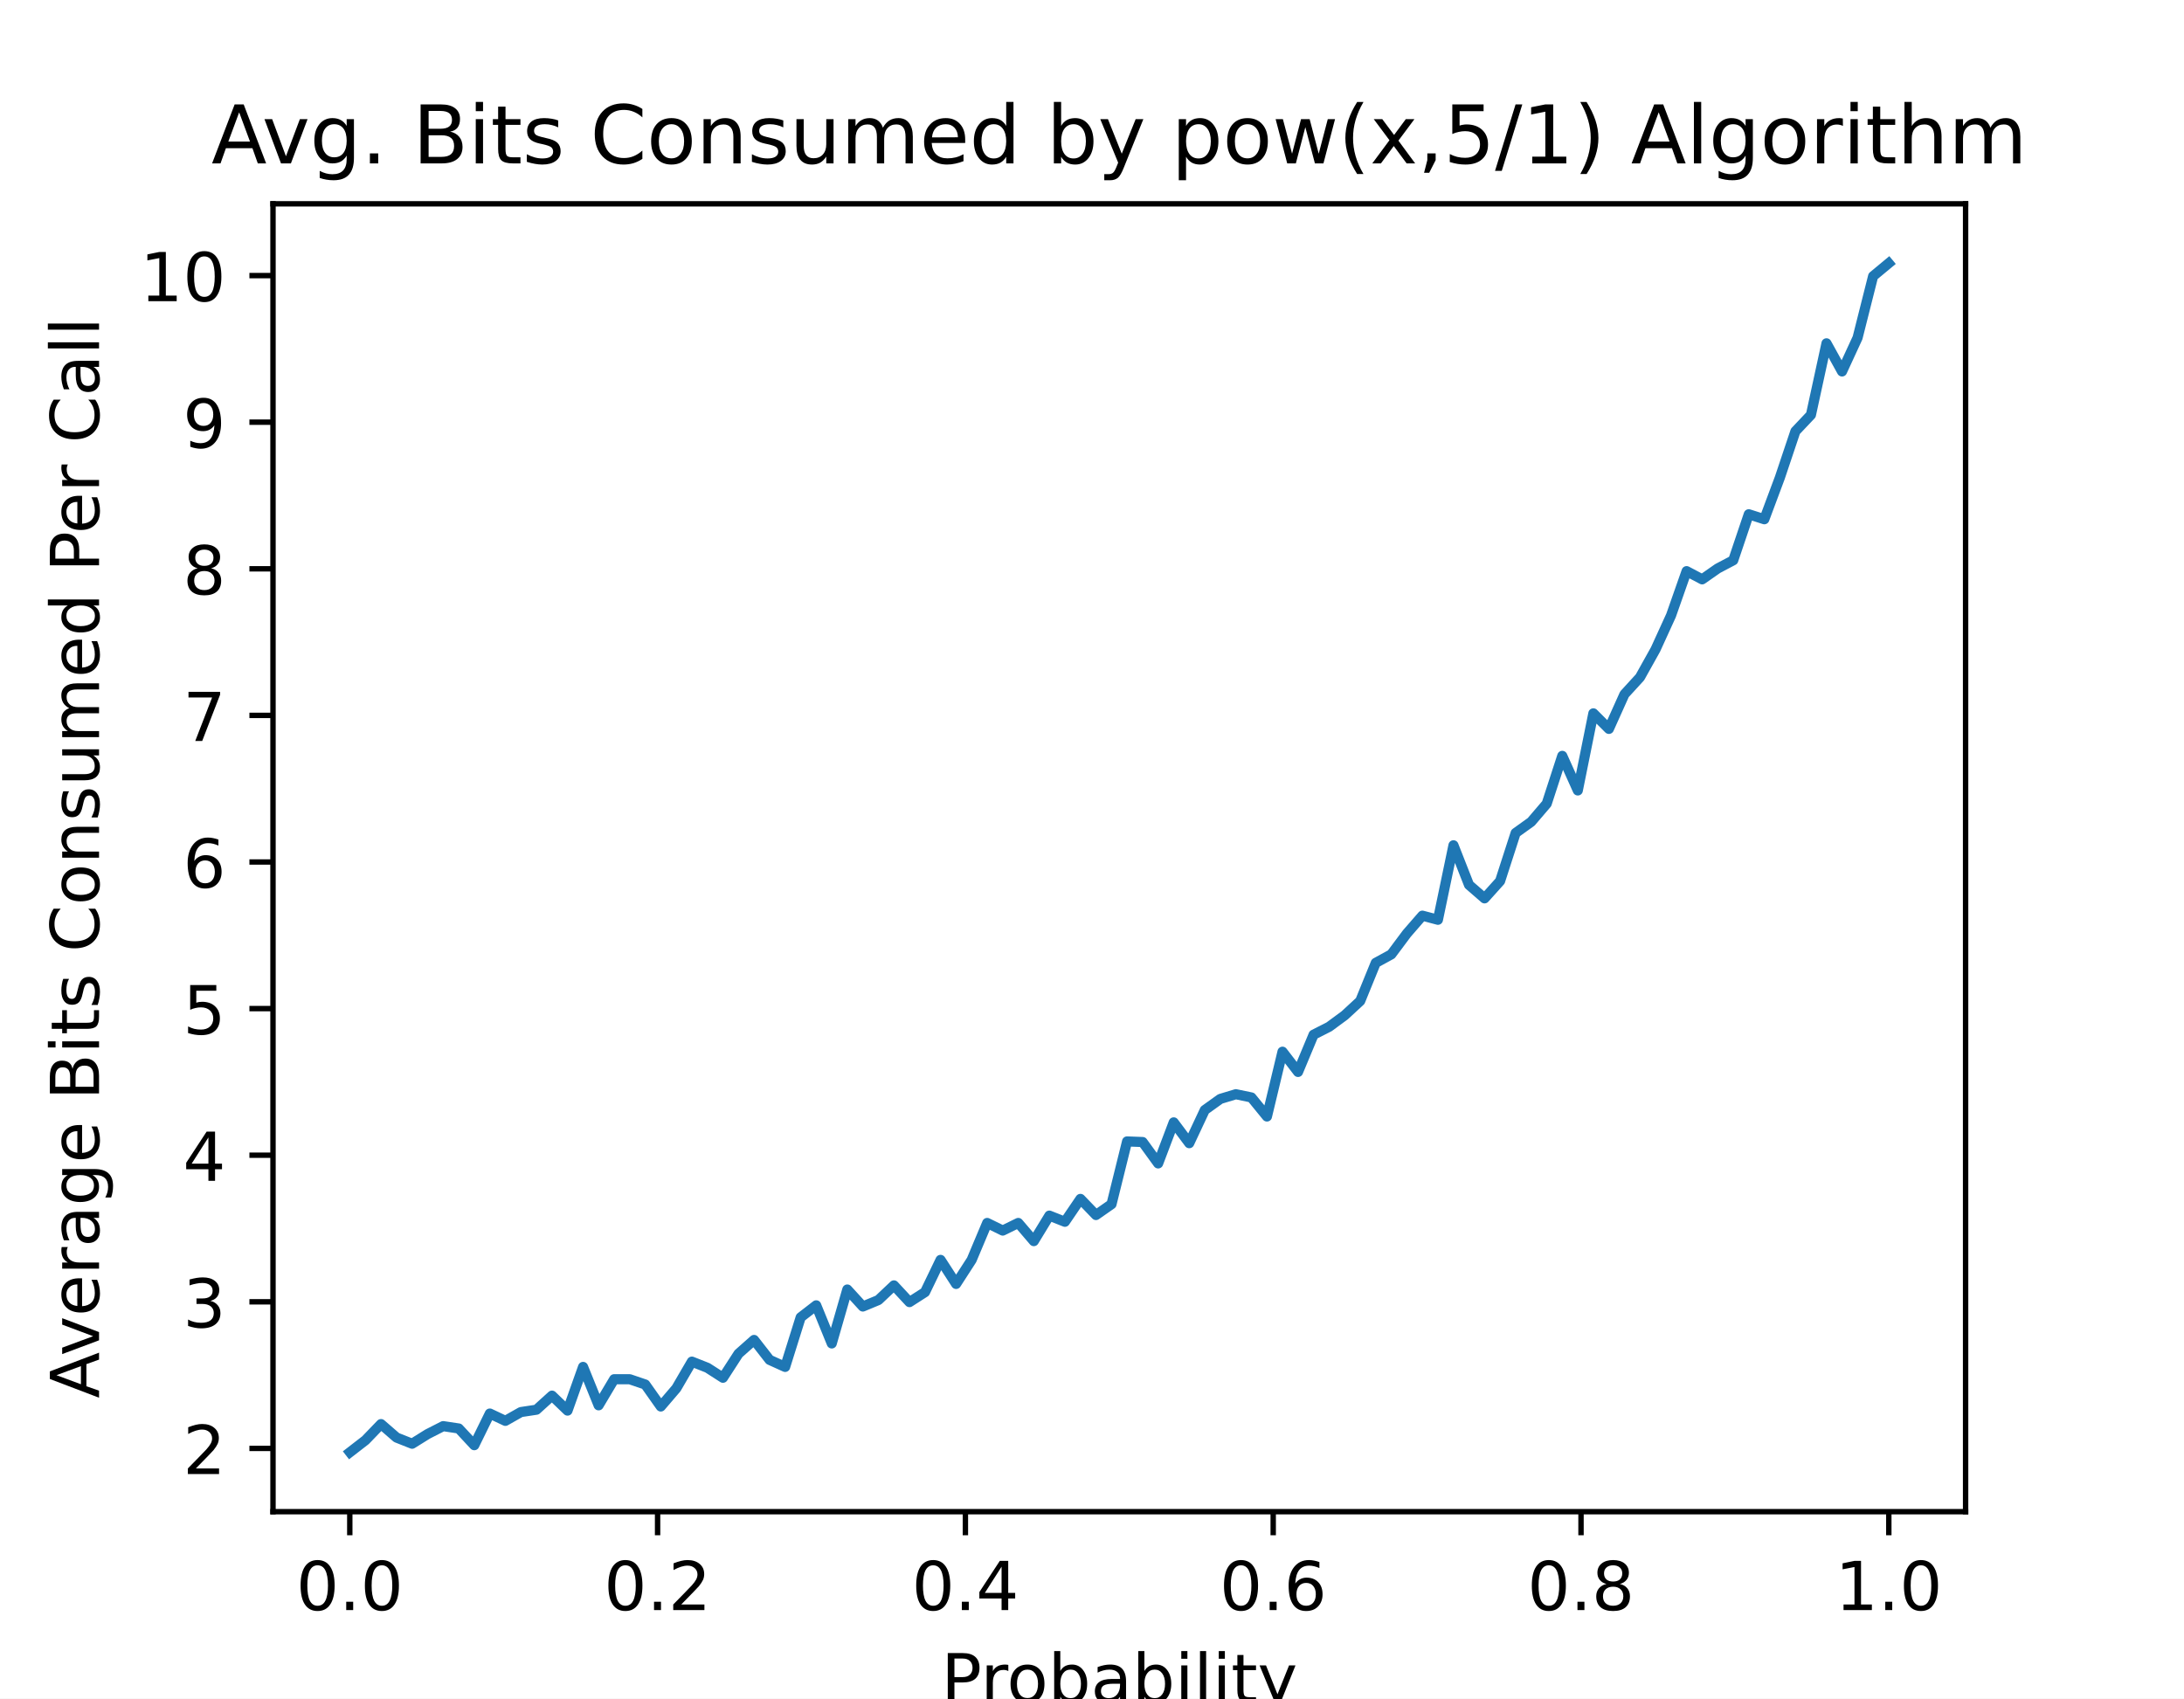
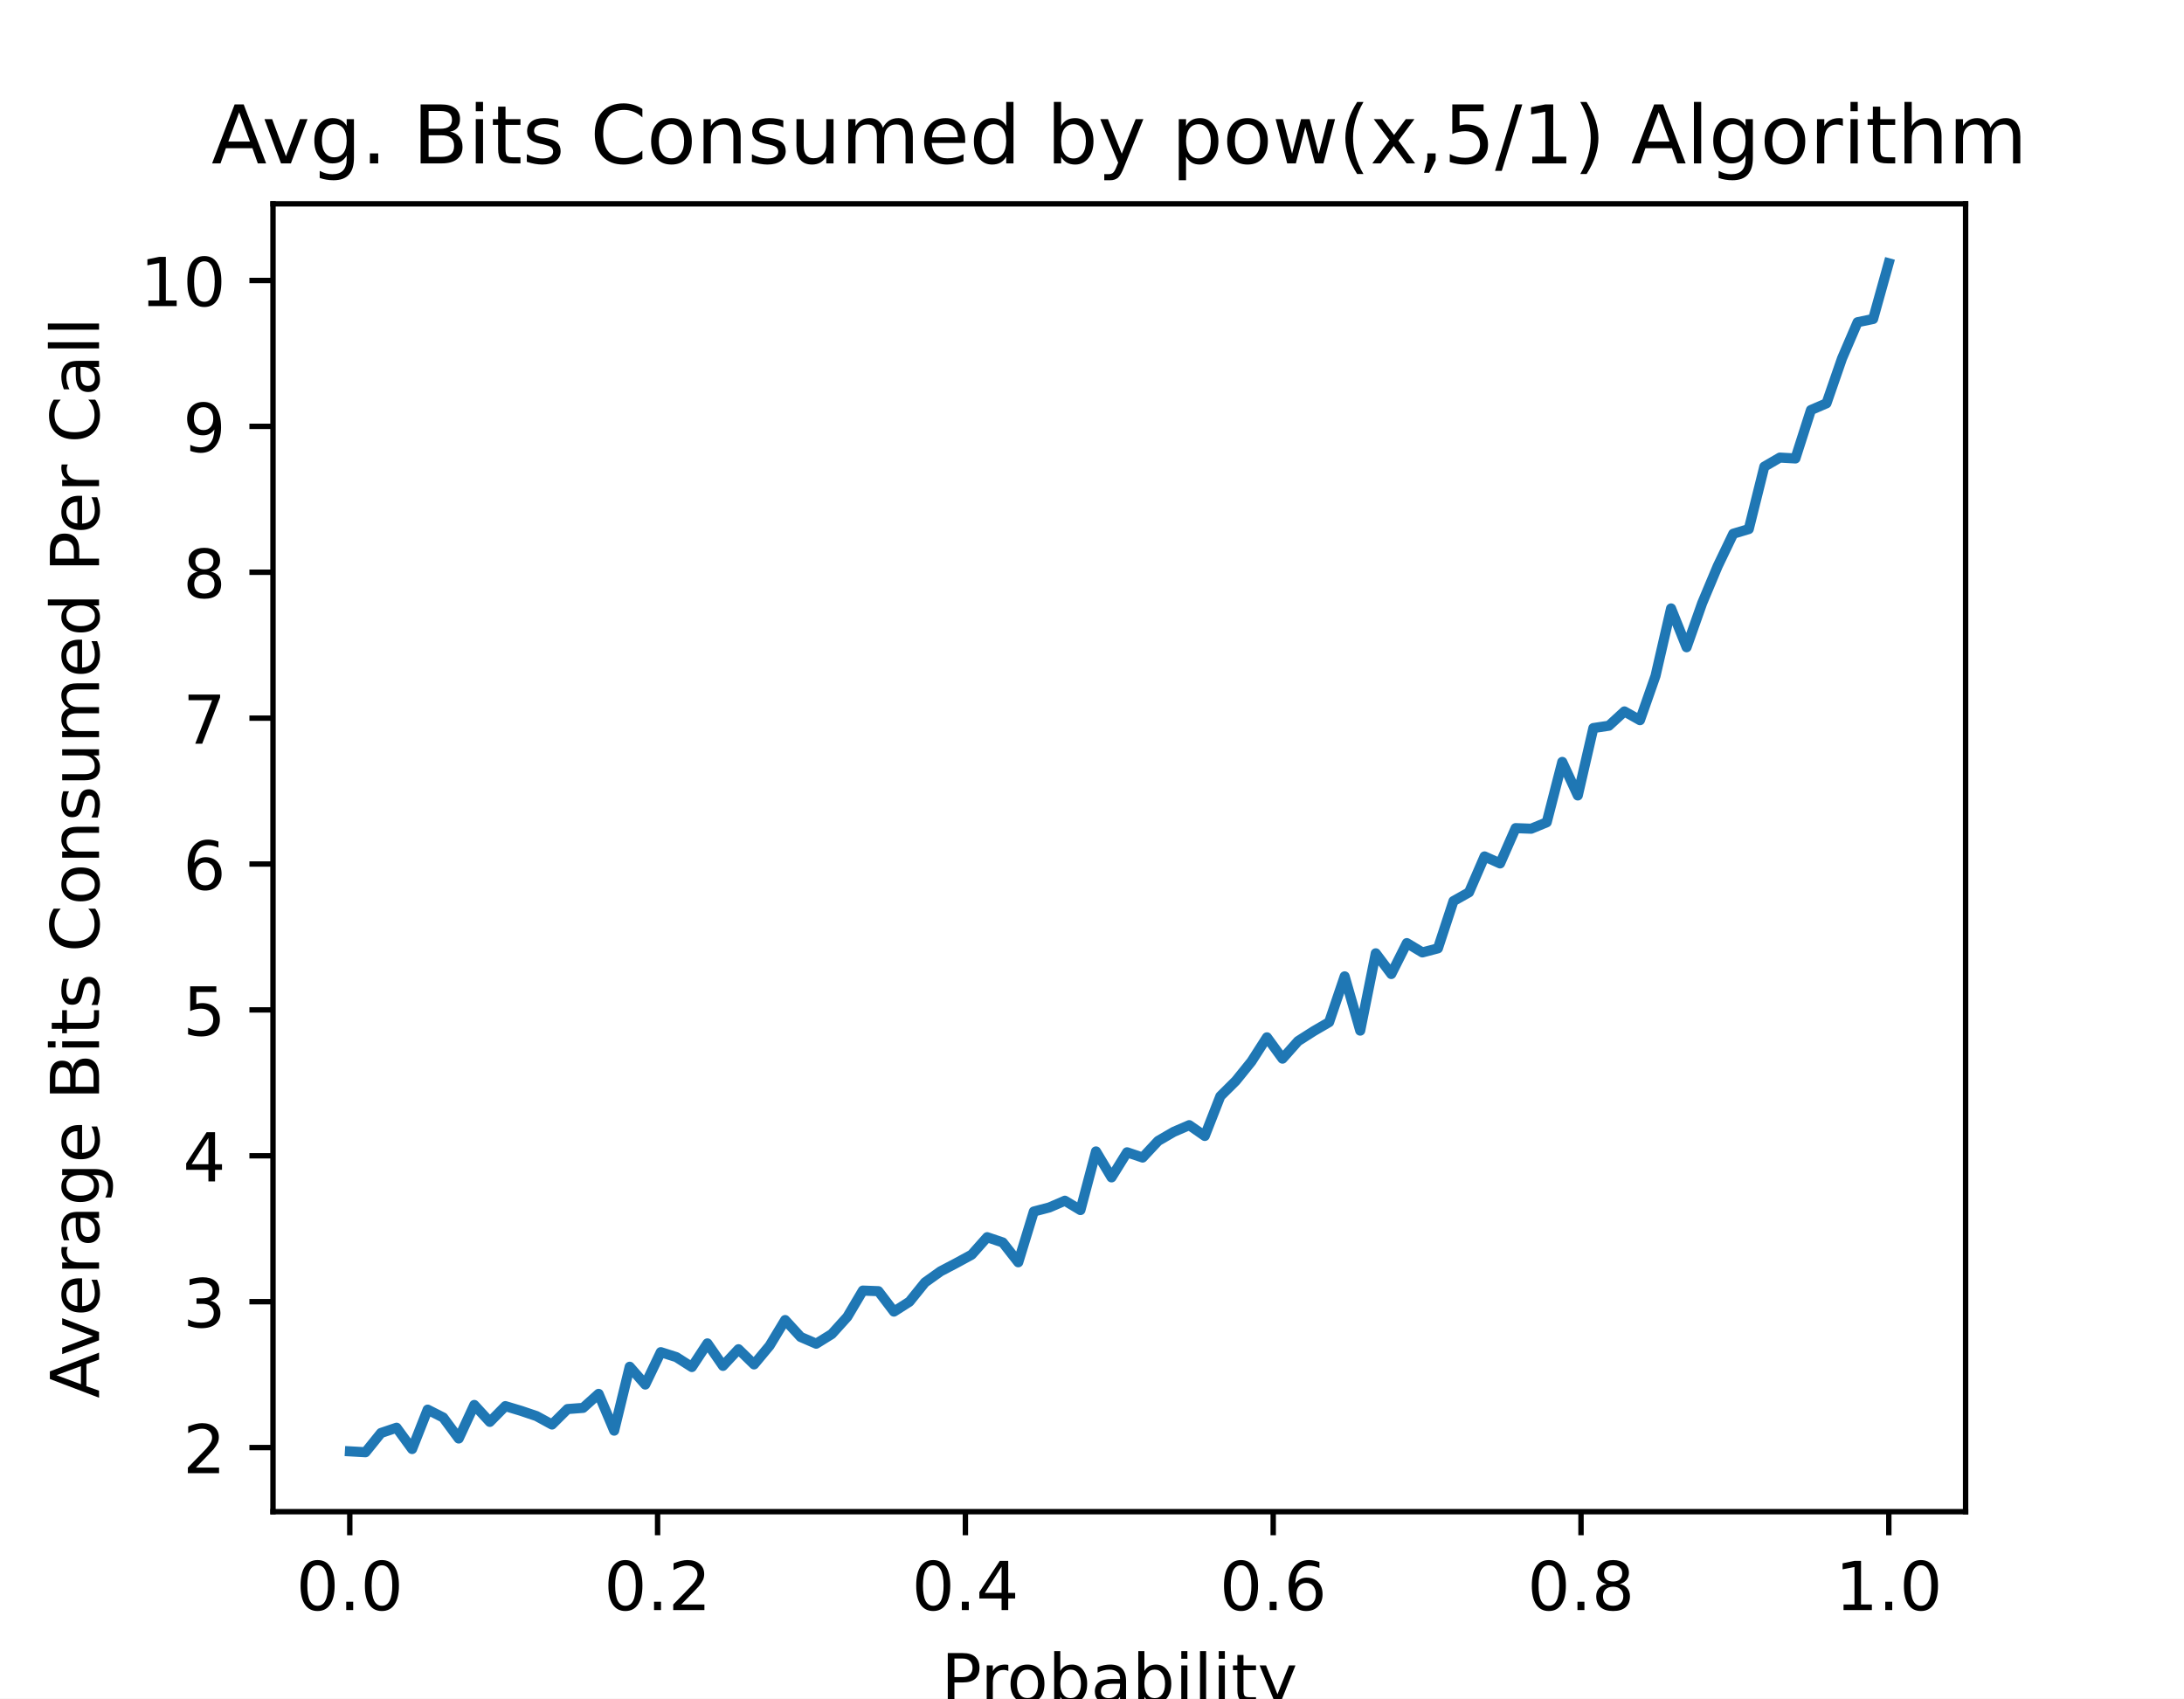
<svg xmlns="http://www.w3.org/2000/svg" xmlns:xlink="http://www.w3.org/1999/xlink" height="252pt" version="1.1" viewBox="0 0 324 252" width="324pt">
  <defs>
    <style type="text/css">
*{stroke-linecap:butt;stroke-linejoin:round;}
  </style>
  </defs>
  <g id="figure_1">
    <g id="patch_1">
      <path d="M 0 252  L 324 252  L 324 0  L 0 0  z " style="fill:#ffffff;" />
    </g>
    <g id="axes_1">
      <g id="patch_2">
        <path d="M 40.5 224.28  L 291.6 224.28  L 291.6 30.24  L 40.5 30.24  z " style="fill:#ffffff;" />
      </g>
      <g id="matplotlib.axis_1">
        <g id="xtick_1">
          <g id="line2d_1">
            <defs>
-               <path d="M 0 0  L 0 3.5  " id="m4f09538ef7" style="stroke:#000000;stroke-width:0.8;" />
+               <path d="M 0 0  L 0 3.5  " id="m790d26763f" style="stroke:#000000;stroke-width:0.8;" />
            </defs>
            <g>
-               <use style="stroke:#000000;stroke-width:0.8;" x="51.891" xlink:href="#m4f09538ef7" y="224.28" />
+               <use style="stroke:#000000;stroke-width:0.8;" x="51.891" xlink:href="#m790d26763f" y="224.28" />
            </g>
          </g>
          <g id="text_1">
            <text style="font-family:DejaVu Sans;font-size:10px;font-style:normal;font-weight:normal;text-anchor:middle;" transform="rotate(-0, 51.89081, 238.8784)" x="51.891" y="238.878">0.0</text>
          </g>
        </g>
        <g id="xtick_2">
          <g id="line2d_2">
            <g>
-               <use style="stroke:#000000;stroke-width:0.8;" x="97.554" xlink:href="#m4f09538ef7" y="224.28" />
+               <use style="stroke:#000000;stroke-width:0.8;" x="97.554" xlink:href="#m790d26763f" y="224.28" />
            </g>
          </g>
          <g id="text_2">
            <text style="font-family:DejaVu Sans;font-size:10px;font-style:normal;font-weight:normal;text-anchor:middle;" transform="rotate(-0, 97.55448, 238.8784)" x="97.554" y="238.878">0.2</text>
          </g>
        </g>
        <g id="xtick_3">
          <g id="line2d_3">
            <g>
-               <use style="stroke:#000000;stroke-width:0.8;" x="143.218" xlink:href="#m4f09538ef7" y="224.28" />
+               <use style="stroke:#000000;stroke-width:0.8;" x="143.218" xlink:href="#m790d26763f" y="224.28" />
            </g>
          </g>
          <g id="text_3">
            <text style="font-family:DejaVu Sans;font-size:10px;font-style:normal;font-weight:normal;text-anchor:middle;" transform="rotate(-0, 143.2182, 238.8784)" x="143.218" y="238.878">0.4</text>
          </g>
        </g>
        <g id="xtick_4">
          <g id="line2d_4">
            <g>
-               <use style="stroke:#000000;stroke-width:0.8;" x="188.882" xlink:href="#m4f09538ef7" y="224.28" />
+               <use style="stroke:#000000;stroke-width:0.8;" x="188.882" xlink:href="#m790d26763f" y="224.28" />
            </g>
          </g>
          <g id="text_4">
            <text style="font-family:DejaVu Sans;font-size:10px;font-style:normal;font-weight:normal;text-anchor:middle;" transform="rotate(-0, 188.8818, 238.8784)" x="188.882" y="238.878">0.6</text>
          </g>
        </g>
        <g id="xtick_5">
          <g id="line2d_5">
            <g>
-               <use style="stroke:#000000;stroke-width:0.8;" x="234.546" xlink:href="#m4f09538ef7" y="224.28" />
+               <use style="stroke:#000000;stroke-width:0.8;" x="234.546" xlink:href="#m790d26763f" y="224.28" />
            </g>
          </g>
          <g id="text_5">
            <text style="font-family:DejaVu Sans;font-size:10px;font-style:normal;font-weight:normal;text-anchor:middle;" transform="rotate(-0, 234.5455, 238.8784)" x="234.546" y="238.878">0.8</text>
          </g>
        </g>
        <g id="xtick_6">
          <g id="line2d_6">
            <g>
-               <use style="stroke:#000000;stroke-width:0.8;" x="280.209" xlink:href="#m4f09538ef7" y="224.28" />
+               <use style="stroke:#000000;stroke-width:0.8;" x="280.209" xlink:href="#m790d26763f" y="224.28" />
            </g>
          </g>
          <g id="text_6">
            <text style="font-family:DejaVu Sans;font-size:10px;font-style:normal;font-weight:normal;text-anchor:middle;" transform="rotate(-0, 280.2092, 238.8784)" x="280.209" y="238.878">1.0</text>
          </g>
        </g>
        <g id="text_7">
          <text style="font-family:DejaVu Sans;font-size:10px;font-style:normal;font-weight:normal;text-anchor:middle;" transform="rotate(-0, 166.05, 252.5566)" x="166.05" y="252.557">Probability</text>
        </g>
      </g>
      <g id="matplotlib.axis_2">
        <g id="ytick_1">
          <g id="line2d_7">
            <defs>
-               <path d="M 0 0  L -3.5 0  " id="mb2c91fed39" style="stroke:#000000;stroke-width:0.8;" />
+               <path d="M 0 0  L -3.5 0  " id="m222e714451" style="stroke:#000000;stroke-width:0.8;" />
            </defs>
            <g>
-               <use style="stroke:#000000;stroke-width:0.8;" x="40.5" xlink:href="#mb2c91fed39" y="214.894" />
+               <use style="stroke:#000000;stroke-width:0.8;" x="40.5" xlink:href="#m222e714451" y="214.767" />
            </g>
          </g>
          <g id="text_8">
-             <text style="font-family:DejaVu Sans;font-size:10px;font-style:normal;font-weight:normal;text-anchor:end;" transform="rotate(-0, 33.5, 218.6937)" x="33.5" y="218.694">2</text>
+             <text style="font-family:DejaVu Sans;font-size:10px;font-style:normal;font-weight:normal;text-anchor:end;" transform="rotate(-0, 33.5, 218.5666)" x="33.5" y="218.567">2</text>
          </g>
        </g>
        <g id="ytick_2">
          <g id="line2d_8">
            <g>
-               <use style="stroke:#000000;stroke-width:0.8;" x="40.5" xlink:href="#mb2c91fed39" y="193.144" />
+               <use style="stroke:#000000;stroke-width:0.8;" x="40.5" xlink:href="#m222e714451" y="193.123" />
            </g>
          </g>
          <g id="text_9">
-             <text style="font-family:DejaVu Sans;font-size:10px;font-style:normal;font-weight:normal;text-anchor:end;" transform="rotate(-0, 33.5, 196.9428)" x="33.5" y="196.943">3</text>
+             <text style="font-family:DejaVu Sans;font-size:10px;font-style:normal;font-weight:normal;text-anchor:end;" transform="rotate(-0, 33.5, 196.9224)" x="33.5" y="196.922">3</text>
          </g>
        </g>
        <g id="ytick_3">
          <g id="line2d_9">
            <g>
-               <use style="stroke:#000000;stroke-width:0.8;" x="40.5" xlink:href="#mb2c91fed39" y="171.393" />
+               <use style="stroke:#000000;stroke-width:0.8;" x="40.5" xlink:href="#m222e714451" y="171.479" />
            </g>
          </g>
          <g id="text_10">
-             <text style="font-family:DejaVu Sans;font-size:10px;font-style:normal;font-weight:normal;text-anchor:end;" transform="rotate(-0, 33.5, 175.1918)" x="33.5" y="175.192">4</text>
+             <text style="font-family:DejaVu Sans;font-size:10px;font-style:normal;font-weight:normal;text-anchor:end;" transform="rotate(-0, 33.5, 175.2783)" x="33.5" y="175.278">4</text>
          </g>
        </g>
        <g id="ytick_4">
          <g id="line2d_10">
            <g>
-               <use style="stroke:#000000;stroke-width:0.8;" x="40.5" xlink:href="#mb2c91fed39" y="149.642" />
+               <use style="stroke:#000000;stroke-width:0.8;" x="40.5" xlink:href="#m222e714451" y="149.835" />
            </g>
          </g>
          <g id="text_11">
-             <text style="font-family:DejaVu Sans;font-size:10px;font-style:normal;font-weight:normal;text-anchor:end;" transform="rotate(-0, 33.5, 153.4409)" x="33.5" y="153.441">5</text>
+             <text style="font-family:DejaVu Sans;font-size:10px;font-style:normal;font-weight:normal;text-anchor:end;" transform="rotate(-0, 33.5, 153.6341)" x="33.5" y="153.634">5</text>
          </g>
        </g>
        <g id="ytick_5">
          <g id="line2d_11">
            <g>
-               <use style="stroke:#000000;stroke-width:0.8;" x="40.5" xlink:href="#mb2c91fed39" y="127.891" />
+               <use style="stroke:#000000;stroke-width:0.8;" x="40.5" xlink:href="#m222e714451" y="128.191" />
            </g>
          </g>
          <g id="text_12">
-             <text style="font-family:DejaVu Sans;font-size:10px;font-style:normal;font-weight:normal;text-anchor:end;" transform="rotate(-0, 33.5, 131.69)" x="33.5" y="131.69">6</text>
+             <text style="font-family:DejaVu Sans;font-size:10px;font-style:normal;font-weight:normal;text-anchor:end;" transform="rotate(-0, 33.5, 131.9899)" x="33.5" y="131.99">6</text>
          </g>
        </g>
        <g id="ytick_6">
          <g id="line2d_12">
            <g>
-               <use style="stroke:#000000;stroke-width:0.8;" x="40.5" xlink:href="#mb2c91fed39" y="106.14" />
+               <use style="stroke:#000000;stroke-width:0.8;" x="40.5" xlink:href="#m222e714451" y="106.547" />
            </g>
          </g>
          <g id="text_13">
-             <text style="font-family:DejaVu Sans;font-size:10px;font-style:normal;font-weight:normal;text-anchor:end;" transform="rotate(-0, 33.5, 109.9391)" x="33.5" y="109.939">7</text>
+             <text style="font-family:DejaVu Sans;font-size:10px;font-style:normal;font-weight:normal;text-anchor:end;" transform="rotate(-0, 33.5, 110.3457)" x="33.5" y="110.346">7</text>
          </g>
        </g>
        <g id="ytick_7">
          <g id="line2d_13">
            <g>
-               <use style="stroke:#000000;stroke-width:0.8;" x="40.5" xlink:href="#mb2c91fed39" y="84.389" />
+               <use style="stroke:#000000;stroke-width:0.8;" x="40.5" xlink:href="#m222e714451" y="84.902" />
            </g>
          </g>
          <g id="text_14">
-             <text style="font-family:DejaVu Sans;font-size:10px;font-style:normal;font-weight:normal;text-anchor:end;" transform="rotate(-0, 33.5, 88.18815)" x="33.5" y="88.188">8</text>
+             <text style="font-family:DejaVu Sans;font-size:10px;font-style:normal;font-weight:normal;text-anchor:end;" transform="rotate(-0, 33.5, 88.70158)" x="33.5" y="88.702">8</text>
          </g>
        </g>
        <g id="ytick_8">
          <g id="line2d_14">
            <g>
-               <use style="stroke:#000000;stroke-width:0.8;" x="40.5" xlink:href="#mb2c91fed39" y="62.638" />
+               <use style="stroke:#000000;stroke-width:0.8;" x="40.5" xlink:href="#m222e714451" y="63.258" />
            </g>
          </g>
          <g id="text_15">
-             <text style="font-family:DejaVu Sans;font-size:10px;font-style:normal;font-weight:normal;text-anchor:end;" transform="rotate(-0, 33.5, 66.43722)" x="33.5" y="66.437">9</text>
+             <text style="font-family:DejaVu Sans;font-size:10px;font-style:normal;font-weight:normal;text-anchor:end;" transform="rotate(-0, 33.5, 67.0574)" x="33.5" y="67.057">9</text>
          </g>
        </g>
        <g id="ytick_9">
          <g id="line2d_15">
            <g>
-               <use style="stroke:#000000;stroke-width:0.8;" x="40.5" xlink:href="#mb2c91fed39" y="40.887" />
+               <use style="stroke:#000000;stroke-width:0.8;" x="40.5" xlink:href="#m222e714451" y="41.614" />
            </g>
          </g>
          <g id="text_16">
-             <text style="font-family:DejaVu Sans;font-size:10px;font-style:normal;font-weight:normal;text-anchor:end;" transform="rotate(-0, 33.5, 44.6863)" x="33.5" y="44.686">10</text>
+             <text style="font-family:DejaVu Sans;font-size:10px;font-style:normal;font-weight:normal;text-anchor:end;" transform="rotate(-0, 33.5, 45.41323)" x="33.5" y="45.413">10</text>
          </g>
        </g>
        <g id="text_17">
          <text style="font-family:DejaVu Sans;font-size:10px;font-style:normal;font-weight:normal;text-anchor:middle;" transform="rotate(-90, 14.69531, 127.26)" x="14.695" y="127.26">Average Bits Consumed Per Call</text>
        </g>
      </g>
      <g id="line2d_16">
-         <path clip-path="url(#pe4b768fd08)" d="M 51.914 215.46  L 54.219 213.676  L 56.525 211.284  L 58.831 213.285  L 61.137 214.198  L 63.443 212.763  L 65.748 211.588  L 68.054 211.936  L 70.36 214.416  L 72.666 209.718  L 74.971 210.805  L 77.277 209.5  L 79.583 209.152  L 81.889 207.064  L 84.195 209.283  L 86.5 202.801  L 88.806 208.5  L 91.112 204.628  L 93.418 204.628  L 95.724 205.411  L 98.029 208.674  L 100.335 205.977  L 102.641 202.018  L 104.947 202.931  L 107.252 204.411  L 109.558 200.843  L 111.864 198.799  L 114.17 201.757  L 116.476 202.801  L 118.781 195.449  L 121.087 193.666  L 123.393 199.321  L 125.699 191.316  L 128.005 193.84  L 130.31 192.883  L 132.616 190.707  L 134.922 193.187  L 137.228 191.708  L 139.533 186.923  L 141.839 190.49  L 144.145 186.923  L 146.451 181.442  L 148.757 182.573  L 151.062 181.442  L 153.368 184.139  L 155.674 180.354  L 157.98 181.268  L 160.286 177.874  L 162.591 180.267  L 164.897 178.657  L 167.203 169.348  L 169.509 169.435  L 171.814 172.611  L 174.12 166.52  L 176.426 169.609  L 178.732 164.693  L 181.038 163.04  L 183.343 162.344  L 185.649 162.823  L 187.955 165.65  L 190.261 156.036  L 192.567 159.038  L 194.872 153.513  L 197.178 152.339  L 199.484 150.642  L 201.79 148.511  L 204.095 142.855  L 206.401 141.594  L 208.707 138.505  L 211.013 135.852  L 213.319 136.461  L 215.624 125.411  L 217.93 131.284  L 220.236 133.285  L 222.542 130.718  L 224.848 123.584  L 227.153 121.931  L 229.459 119.234  L 231.765 112.143  L 234.071 117.276  L 236.376 105.835  L 238.682 108.141  L 240.988 103.008  L 243.294 100.485  L 245.6 96.352  L 247.905 91.306  L 250.211 84.737  L 252.517 85.955  L 254.823 84.345  L 257.129 83.127  L 259.434 76.298  L 261.74 77.037  L 264.046 70.86  L 266.352 63.987  L 268.657 61.55  L 270.963 50.936  L 273.269 55.112  L 275.575 50.109  L 277.881 40.974  L 280.186 39.06  " style="fill:none;stroke:#1f77b4;stroke-linecap:square;stroke-width:1.5;" />
+         <path clip-path="url(#pa8da3412ae)" d="M 51.914 215.33  L 54.219 215.46  L 56.525 212.603  L 58.831 211.824  L 61.137 214.984  L 63.443 209.14  L 65.748 210.309  L 68.054 213.425  L 70.36 208.447  L 72.666 210.958  L 74.971 208.62  L 77.277 209.313  L 79.583 210.092  L 81.889 211.348  L 84.195 209.053  L 86.5 208.88  L 88.806 206.802  L 91.112 212.257  L 93.418 202.777  L 95.724 205.417  L 98.029 200.612  L 100.335 201.348  L 102.641 202.82  L 104.947 199.313  L 107.252 202.647  L 109.558 200.179  L 111.864 202.43  L 114.17 199.66  L 116.476 195.85  L 118.781 198.361  L 121.087 199.357  L 123.393 197.928  L 125.699 195.374  L 128.005 191.478  L 130.31 191.565  L 132.616 194.595  L 134.922 193.123  L 137.228 190.266  L 139.533 188.621  L 141.839 187.409  L 144.145 186.154  L 146.451 183.556  L 148.757 184.336  L 151.062 187.279  L 153.368 179.747  L 155.674 179.141  L 157.98 178.145  L 160.286 179.531  L 162.591 170.83  L 164.897 174.682  L 167.203 170.96  L 169.509 171.739  L 171.814 169.271  L 174.12 167.929  L 176.426 166.934  L 178.732 168.535  L 181.038 162.648  L 183.343 160.354  L 185.649 157.497  L 187.955 153.904  L 190.261 157.064  L 192.567 154.467  L 194.872 152.995  L 197.178 151.653  L 199.484 144.857  L 201.79 152.908  L 204.095 141.437  L 206.401 144.51  L 208.707 139.922  L 211.013 141.307  L 213.319 140.701  L 215.624 133.688  L 217.93 132.39  L 220.236 127.065  L 222.542 128.104  L 224.848 122.866  L 227.153 122.953  L 229.459 122  L 231.765 113.04  L 234.071 118.018  L 236.376 108.018  L 238.682 107.672  L 240.988 105.551  L 243.294 106.85  L 245.6 100.27  L 247.905 90.27  L 250.211 96.027  L 252.517 89.491  L 254.823 83.993  L 257.129 79.188  L 259.434 78.496  L 261.74 69.232  L 264.046 67.89  L 266.352 68.02  L 268.657 60.834  L 270.963 59.838  L 273.269 53.172  L 275.575 47.804  L 277.881 47.328  L 280.186 39.06  " style="fill:none;stroke:#1f77b4;stroke-linecap:square;stroke-width:1.5;" />
      </g>
      <g id="patch_3">
        <path d="M 40.5 224.28  L 40.5 30.24  " style="fill:none;stroke:#000000;stroke-linecap:square;stroke-linejoin:miter;stroke-width:0.8;" />
      </g>
      <g id="patch_4">
        <path d="M 291.6 224.28  L 291.6 30.24  " style="fill:none;stroke:#000000;stroke-linecap:square;stroke-linejoin:miter;stroke-width:0.8;" />
      </g>
      <g id="patch_5">
        <path d="M 40.5 224.28  L 291.6 224.28  " style="fill:none;stroke:#000000;stroke-linecap:square;stroke-linejoin:miter;stroke-width:0.8;" />
      </g>
      <g id="patch_6">
        <path d="M 40.5 30.24  L 291.6 30.24  " style="fill:none;stroke:#000000;stroke-linecap:square;stroke-linejoin:miter;stroke-width:0.8;" />
      </g>
      <g id="text_18">
        <text style="font-family:DejaVu Sans;font-size:12px;font-style:normal;font-weight:normal;text-anchor:middle;" transform="rotate(-0, 166.05, 24.24)" x="166.05" y="24.24">Avg. Bits Consumed by pow(x,5/1) Algorithm</text>
      </g>
    </g>
  </g>
  <defs>
-     <clipPath id="pe4b768fd08">
+     <clipPath id="pa8da3412ae">
      <rect height="194.04" width="251.1" x="40.5" y="30.24" />
    </clipPath>
  </defs>
</svg>
